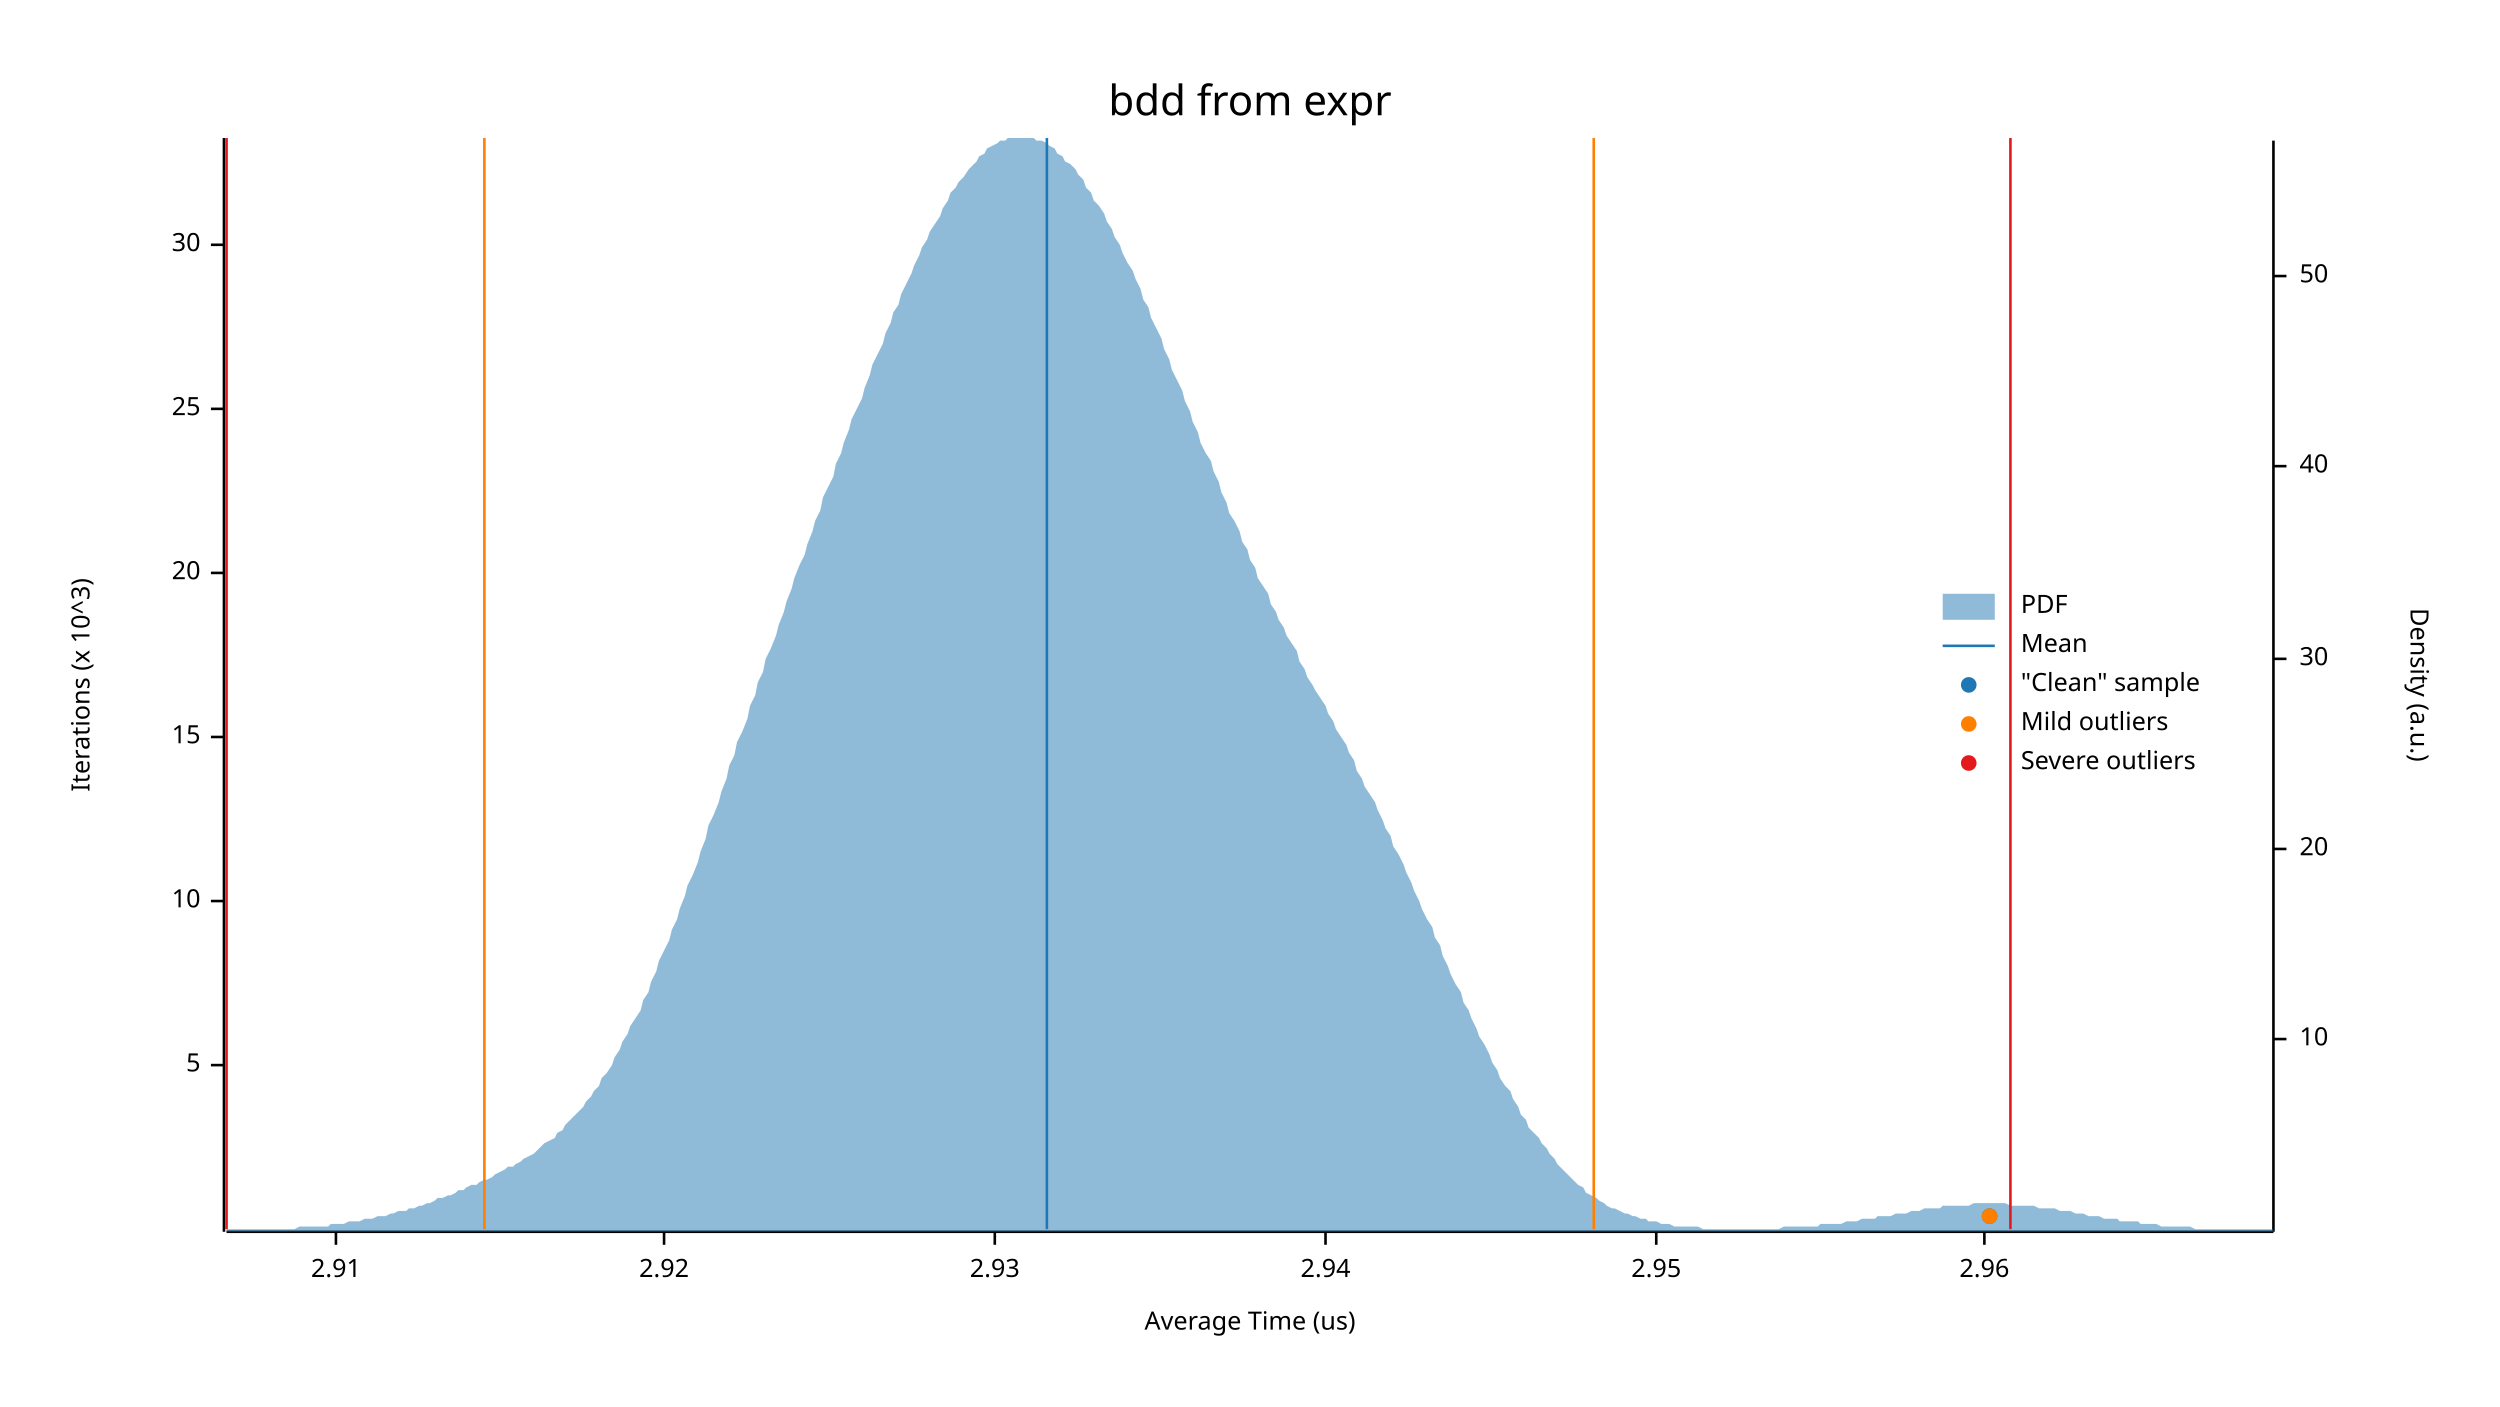
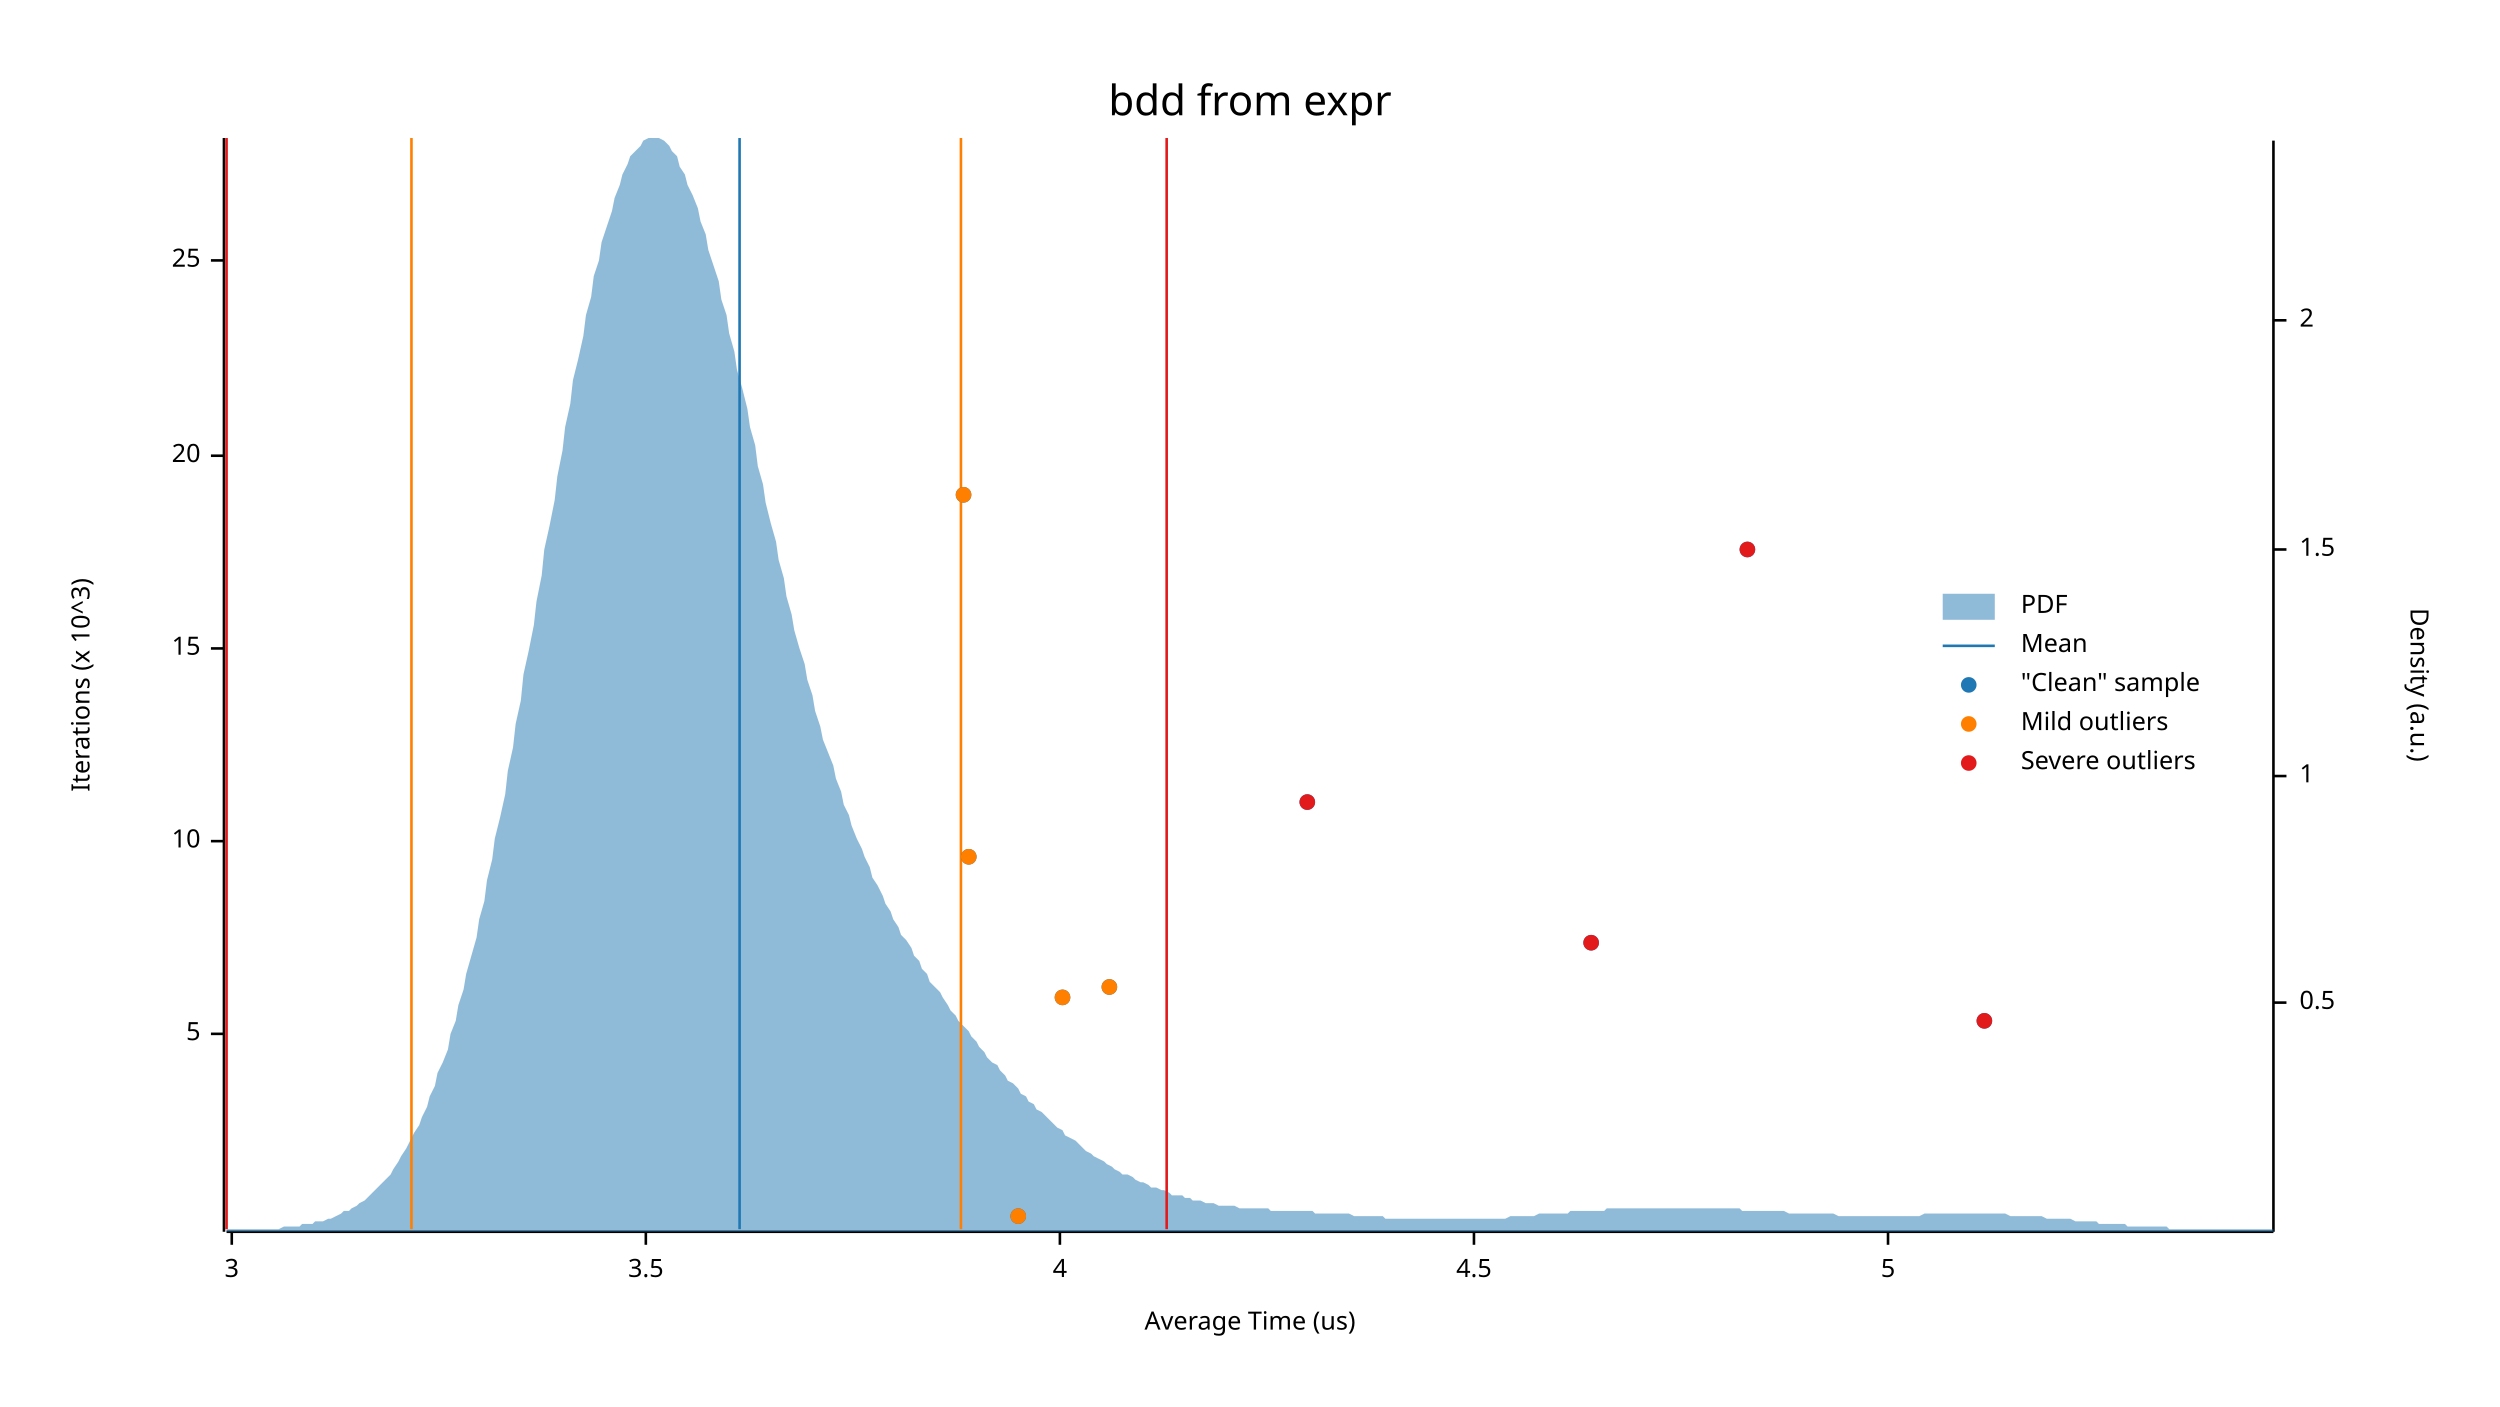
<svg xmlns="http://www.w3.org/2000/svg" width="960" height="540" viewBox="0 0 960 540">
  <text x="480" y="32" dy="0.76em" text-anchor="middle" font-family="sans-serif" font-size="16.129" opacity="1" fill="#000000">
bdd from expr
</text>
  <text x="27" y="263" dy="0.76em" text-anchor="middle" font-family="sans-serif" font-size="9.677" opacity="1" fill="#000000" transform="rotate(270, 27, 263)">
Iterations (x 10^3)
</text>
  <text x="480" y="513" dy="-0.5ex" text-anchor="middle" font-family="sans-serif" font-size="9.677" opacity="1" fill="#000000">
Average Time (us)
</text>
  <polyline fill="none" opacity="1" stroke="#000000" stroke-width="1" points="86,53 86,473 " />
-   <text x="77" y="409" dy="0.5ex" text-anchor="end" font-family="sans-serif" font-size="9.677" opacity="1" fill="#000000">
+   <text x="77" y="397" dy="0.5ex" text-anchor="end" font-family="sans-serif" font-size="9.677" opacity="1" fill="#000000">
5
</text>
-   <polyline fill="none" opacity="1" stroke="#000000" stroke-width="1" points="81,409 86,409 " />
-   <text x="77" y="346" dy="0.5ex" text-anchor="end" font-family="sans-serif" font-size="9.677" opacity="1" fill="#000000">
+   <polyline fill="none" opacity="1" stroke="#000000" stroke-width="1" points="81,397 86,397 " />
+   <text x="77" y="323" dy="0.5ex" text-anchor="end" font-family="sans-serif" font-size="9.677" opacity="1" fill="#000000">
10
</text>
-   <polyline fill="none" opacity="1" stroke="#000000" stroke-width="1" points="81,346 86,346 " />
-   <text x="77" y="283" dy="0.5ex" text-anchor="end" font-family="sans-serif" font-size="9.677" opacity="1" fill="#000000">
+   <polyline fill="none" opacity="1" stroke="#000000" stroke-width="1" points="81,323 86,323 " />
+   <text x="77" y="249" dy="0.5ex" text-anchor="end" font-family="sans-serif" font-size="9.677" opacity="1" fill="#000000">
15
</text>
-   <polyline fill="none" opacity="1" stroke="#000000" stroke-width="1" points="81,283 86,283 " />
-   <text x="77" y="220" dy="0.5ex" text-anchor="end" font-family="sans-serif" font-size="9.677" opacity="1" fill="#000000">
+   <polyline fill="none" opacity="1" stroke="#000000" stroke-width="1" points="81,249 86,249 " />
+   <text x="77" y="175" dy="0.5ex" text-anchor="end" font-family="sans-serif" font-size="9.677" opacity="1" fill="#000000">
20
</text>
-   <polyline fill="none" opacity="1" stroke="#000000" stroke-width="1" points="81,220 86,220 " />
-   <text x="77" y="157" dy="0.5ex" text-anchor="end" font-family="sans-serif" font-size="9.677" opacity="1" fill="#000000">
+   <polyline fill="none" opacity="1" stroke="#000000" stroke-width="1" points="81,175 86,175 " />
+   <text x="77" y="100" dy="0.5ex" text-anchor="end" font-family="sans-serif" font-size="9.677" opacity="1" fill="#000000">
25
</text>
-   <polyline fill="none" opacity="1" stroke="#000000" stroke-width="1" points="81,157 86,157 " />
-   <text x="77" y="94" dy="0.5ex" text-anchor="end" font-family="sans-serif" font-size="9.677" opacity="1" fill="#000000">
- 30
+   <polyline fill="none" opacity="1" stroke="#000000" stroke-width="1" points="81,100 86,100 " />
+   <polyline fill="none" opacity="1" stroke="#000000" stroke-width="1" points="87,473 873,473 " />
+   <text x="89" y="483" dy="0.76em" text-anchor="middle" font-family="sans-serif" font-size="9.677" opacity="1" fill="#000000">
+ 3
</text>
-   <polyline fill="none" opacity="1" stroke="#000000" stroke-width="1" points="81,94 86,94 " />
-   <polyline fill="none" opacity="1" stroke="#000000" stroke-width="1" points="87,473 873,473 " />
-   <text x="129" y="483" dy="0.76em" text-anchor="middle" font-family="sans-serif" font-size="9.677" opacity="1" fill="#000000">
- 2.91
+   <polyline fill="none" opacity="1" stroke="#000000" stroke-width="1" points="89,473 89,478 " />
+   <text x="248" y="483" dy="0.76em" text-anchor="middle" font-family="sans-serif" font-size="9.677" opacity="1" fill="#000000">
+ 3.5
</text>
-   <polyline fill="none" opacity="1" stroke="#000000" stroke-width="1" points="129,473 129,478 " />
-   <text x="255" y="483" dy="0.76em" text-anchor="middle" font-family="sans-serif" font-size="9.677" opacity="1" fill="#000000">
- 2.92
+   <polyline fill="none" opacity="1" stroke="#000000" stroke-width="1" points="248,473 248,478 " />
+   <text x="407" y="483" dy="0.76em" text-anchor="middle" font-family="sans-serif" font-size="9.677" opacity="1" fill="#000000">
+ 4
</text>
-   <polyline fill="none" opacity="1" stroke="#000000" stroke-width="1" points="255,473 255,478 " />
-   <text x="382" y="483" dy="0.76em" text-anchor="middle" font-family="sans-serif" font-size="9.677" opacity="1" fill="#000000">
- 2.93
+   <polyline fill="none" opacity="1" stroke="#000000" stroke-width="1" points="407,473 407,478 " />
+   <text x="566" y="483" dy="0.76em" text-anchor="middle" font-family="sans-serif" font-size="9.677" opacity="1" fill="#000000">
+ 4.5
</text>
-   <polyline fill="none" opacity="1" stroke="#000000" stroke-width="1" points="382,473 382,478 " />
-   <text x="509" y="483" dy="0.76em" text-anchor="middle" font-family="sans-serif" font-size="9.677" opacity="1" fill="#000000">
- 2.94
+   <polyline fill="none" opacity="1" stroke="#000000" stroke-width="1" points="566,473 566,478 " />
+   <text x="725" y="483" dy="0.76em" text-anchor="middle" font-family="sans-serif" font-size="9.677" opacity="1" fill="#000000">
+ 5
</text>
-   <polyline fill="none" opacity="1" stroke="#000000" stroke-width="1" points="509,473 509,478 " />
-   <text x="636" y="483" dy="0.76em" text-anchor="middle" font-family="sans-serif" font-size="9.677" opacity="1" fill="#000000">
- 2.95
- </text>
-   <polyline fill="none" opacity="1" stroke="#000000" stroke-width="1" points="636,473 636,478 " />
-   <text x="762" y="483" dy="0.76em" text-anchor="middle" font-family="sans-serif" font-size="9.677" opacity="1" fill="#000000">
- 2.96
- </text>
-   <polyline fill="none" opacity="1" stroke="#000000" stroke-width="1" points="762,473 762,478 " />
+   <polyline fill="none" opacity="1" stroke="#000000" stroke-width="1" points="725,473 725,478 " />
  <text x="933" y="263" dy="0.76em" text-anchor="middle" font-family="sans-serif" font-size="9.677" opacity="1" fill="#000000" transform="rotate(90, 933, 263)">
Density (a.u.)
</text>
  <polyline fill="none" opacity="1" stroke="#000000" stroke-width="1" points="873,54 873,473 " />
-   <text x="883" y="399" dy="0.5ex" text-anchor="start" font-family="sans-serif" font-size="9.677" opacity="1" fill="#000000">
- 10
+   <text x="883" y="385" dy="0.5ex" text-anchor="start" font-family="sans-serif" font-size="9.677" opacity="1" fill="#000000">
+ 0.5
</text>
-   <polyline fill="none" opacity="1" stroke="#000000" stroke-width="1" points="873,399 878,399 " />
-   <text x="883" y="326" dy="0.5ex" text-anchor="start" font-family="sans-serif" font-size="9.677" opacity="1" fill="#000000">
- 20
+   <polyline fill="none" opacity="1" stroke="#000000" stroke-width="1" points="873,385 878,385 " />
+   <text x="883" y="298" dy="0.5ex" text-anchor="start" font-family="sans-serif" font-size="9.677" opacity="1" fill="#000000">
+ 1
</text>
-   <polyline fill="none" opacity="1" stroke="#000000" stroke-width="1" points="873,326 878,326 " />
-   <text x="883" y="253" dy="0.5ex" text-anchor="start" font-family="sans-serif" font-size="9.677" opacity="1" fill="#000000">
- 30
+   <polyline fill="none" opacity="1" stroke="#000000" stroke-width="1" points="873,298 878,298 " />
+   <text x="883" y="211" dy="0.5ex" text-anchor="start" font-family="sans-serif" font-size="9.677" opacity="1" fill="#000000">
+ 1.5
</text>
-   <polyline fill="none" opacity="1" stroke="#000000" stroke-width="1" points="873,253 878,253 " />
-   <text x="883" y="179" dy="0.5ex" text-anchor="start" font-family="sans-serif" font-size="9.677" opacity="1" fill="#000000">
- 40
+   <polyline fill="none" opacity="1" stroke="#000000" stroke-width="1" points="873,211 878,211 " />
+   <text x="883" y="123" dy="0.5ex" text-anchor="start" font-family="sans-serif" font-size="9.677" opacity="1" fill="#000000">
+ 2
</text>
-   <polyline fill="none" opacity="1" stroke="#000000" stroke-width="1" points="873,179 878,179 " />
-   <text x="883" y="106" dy="0.5ex" text-anchor="start" font-family="sans-serif" font-size="9.677" opacity="1" fill="#000000">
- 50
- </text>
-   <polyline fill="none" opacity="1" stroke="#000000" stroke-width="1" points="873,106 878,106 " />
-   <polygon opacity="0.5" fill="#1F78B4" points="87,472 88,472 90,472 91,472 93,472 94,472 96,472 98,472 99,472 101,472 102,472 104,472 105,472 107,472 109,472 110,472 112,472 113,472 115,471 116,471 118,471 120,471 121,471 123,471 124,471 126,471 127,470 129,470 131,470 132,470 134,469 135,469 137,469 138,469 140,468 142,468 143,468 145,467 146,467 148,467 150,466 151,466 153,465 154,465 156,465 157,464 159,464 161,463 162,463 164,462 165,462 167,461 168,460 170,460 172,459 173,459 175,458 176,457 178,457 179,456 181,455 183,455 184,454 186,453 187,453 189,452 190,451 192,450 194,449 195,448 197,448 198,447 200,446 201,445 203,444 205,443 206,442 208,440 209,439 211,438 213,437 214,435 216,434 217,432 219,430 220,429 222,427 224,425 225,423 227,421 228,419 230,417 231,414 233,412 235,409 236,406 238,403 239,400 241,397 242,394 244,391 246,388 247,384 249,381 250,377 252,373 253,369 255,365 257,361 258,357 260,353 261,349 263,344 264,340 266,336 268,331 269,327 271,322 272,317 274,313 276,308 277,304 279,299 280,294 282,290 283,285 285,281 287,276 288,271 290,267 291,262 293,258 294,253 296,249 298,244 299,240 301,235 302,231 304,226 305,222 307,217 309,213 310,209 312,204 313,200 315,196 316,191 318,187 320,183 321,178 323,174 324,170 326,165 327,161 329,157 331,153 332,149 334,144 335,140 337,136 339,132 340,128 342,124 343,120 345,117 346,113 348,109 350,105 351,102 353,98 354,95 356,92 357,89 359,86 361,83 362,80 364,77 365,74 367,72 368,70 370,68 372,65 373,64 375,62 376,60 378,59 379,57 381,56 383,55 384,54 386,54 387,53 389,53 391,53 392,53 394,53 395,53 397,53 398,54 400,54 402,55 403,56 405,57 406,59 408,60 409,62 411,63 413,65 414,67 416,69 417,72 419,74 420,77 422,79 424,82 425,85 427,88 428,91 430,94 431,97 433,101 435,104 436,107 438,111 439,115 441,118 442,122 444,126 446,130 447,134 449,138 450,142 452,146 454,150 455,154 457,158 458,162 460,166 461,170 463,174 465,177 466,181 468,185 469,189 471,193 472,197 474,200 476,204 477,208 479,211 480,215 482,218 483,222 485,225 487,228 488,232 490,235 491,238 493,241 494,244 496,247 498,250 499,254 501,257 502,260 504,263 505,265 507,268 509,271 510,274 512,277 513,280 515,283 517,286 518,289 520,292 521,296 523,299 524,302 526,305 528,308 529,311 531,315 532,318 534,321 535,325 537,328 539,332 540,335 542,339 543,342 545,346 546,349 548,353 550,356 551,360 553,363 554,367 556,371 557,374 559,378 561,381 562,385 564,388 565,391 567,395 568,398 570,401 572,405 573,408 575,411 576,414 578,417 580,419 581,422 583,425 584,428 586,430 587,433 589,435 591,437 592,439 594,441 595,443 597,445 598,447 600,449 602,451 603,452 605,454 606,455 608,456 609,458 611,459 613,460 614,461 616,462 617,463 619,464 620,464 622,465 624,466 625,466 627,467 628,467 630,468 632,468 633,469 635,469 636,469 638,470 639,470 641,470 643,471 644,471 646,471 647,471 649,471 650,471 652,471 654,472 655,472 657,472 658,472 660,472 661,472 663,472 665,472 666,472 668,472 669,472 671,472 672,472 674,472 676,472 677,472 679,472 680,472 682,472 683,472 685,471 687,471 688,471 690,471 691,471 693,471 695,471 696,471 698,471 699,470 701,470 702,470 704,470 706,470 707,470 709,469 710,469 712,469 713,469 715,468 717,468 718,468 720,468 721,467 723,467 724,467 726,467 728,466 729,466 731,466 732,466 734,465 735,465 737,465 739,464 740,464 742,464 743,464 745,464 746,463 748,463 750,463 751,463 753,463 754,463 756,463 758,462 759,462 761,462 762,462 764,462 765,462 767,462 769,462 770,462 772,463 773,463 775,463 776,463 778,463 780,463 781,463 783,464 784,464 786,464 787,464 789,464 791,465 792,465 794,465 795,465 797,466 798,466 800,466 802,467 803,467 805,467 806,467 808,468 809,468 811,468 813,468 814,469 816,469 817,469 819,469 821,469 822,470 824,470 825,470 827,470 828,470 830,471 832,471 833,471 835,471 836,471 838,471 839,471 841,471 843,472 844,472 846,472 847,472 849,472 850,472 852,472 854,472 855,472 857,472 858,472 860,472 861,472 863,472 865,472 866,472 868,472 869,472 871,472 873,472 873,473 87,473 " />
-   <polyline fill="none" opacity="1" stroke="#1F78B4" stroke-width="1" points="402,472 402,53 " />
-   <polyline fill="none" opacity="1" stroke="#FF7F00" stroke-width="1" points="186,472 186,53 " />
-   <polyline fill="none" opacity="1" stroke="#FF7F00" stroke-width="1" points="612,472 612,53 " />
+   <polyline fill="none" opacity="1" stroke="#000000" stroke-width="1" points="873,123 878,123 " />
+   <polygon opacity="0.5" fill="#1F78B4" points="87,472 88,472 90,472 91,472 93,472 94,472 96,472 98,472 99,472 101,472 102,472 104,472 105,472 107,472 109,471 110,471 112,471 113,471 115,471 116,470 118,470 120,470 121,469 123,469 124,469 126,468 127,468 129,467 131,466 132,465 134,465 135,464 137,463 138,462 140,461 142,459 143,458 145,456 146,455 148,453 150,451 151,449 153,446 154,444 156,441 157,439 159,435 161,432 162,429 164,425 165,421 167,417 168,412 170,408 172,403 173,397 175,392 176,386 178,380 179,374 181,367 183,360 184,353 186,346 187,338 189,330 190,322 192,314 194,305 195,296 197,287 198,278 200,269 201,259 203,250 205,240 206,231 208,221 209,211 211,202 213,192 214,183 216,173 217,164 219,155 220,146 222,138 224,129 225,121 227,114 228,106 230,100 231,93 233,87 235,81 236,76 238,71 239,67 241,63 242,60 244,58 246,56 247,54 249,53 250,53 252,53 253,53 255,54 257,56 258,58 260,60 261,64 263,67 264,71 266,75 268,80 269,85 271,90 272,96 274,102 276,108 277,115 279,121 280,128 282,135 283,142 285,149 287,157 288,164 290,171 291,179 293,186 294,193 296,201 298,208 299,215 301,222 302,229 304,236 305,242 307,249 309,255 310,261 312,267 313,273 315,279 316,284 318,289 320,294 321,299 323,304 324,309 326,313 327,317 329,322 331,326 332,329 334,333 335,337 337,340 339,344 340,347 342,350 343,353 345,356 346,359 348,361 350,364 351,367 353,369 354,372 356,374 357,377 359,379 361,381 362,383 364,386 365,388 367,390 368,392 370,394 372,396 373,398 375,400 376,402 378,404 379,406 381,408 383,409 384,411 386,413 387,415 389,416 391,418 392,420 394,421 395,423 397,424 398,426 400,427 402,429 403,430 405,432 406,433 408,434 409,436 411,437 413,438 414,439 416,441 417,442 419,443 420,444 422,445 424,446 425,447 427,448 428,449 430,450 431,451 433,451 435,452 436,453 438,454 439,454 441,455 442,456 444,456 446,457 447,457 449,458 450,459 452,459 454,459 455,460 457,460 458,461 460,461 461,461 463,462 465,462 466,462 468,463 469,463 471,463 472,463 474,463 476,464 477,464 479,464 480,464 482,464 483,464 485,464 487,464 488,465 490,465 491,465 493,465 494,465 496,465 498,465 499,465 501,465 502,465 504,465 505,466 507,466 509,466 510,466 512,466 513,466 515,466 517,466 518,466 520,467 521,467 523,467 524,467 526,467 528,467 529,467 531,467 532,468 534,468 535,468 537,468 539,468 540,468 542,468 543,468 545,468 546,468 548,468 550,468 551,468 553,468 554,468 556,468 557,468 559,468 561,468 562,468 564,468 565,468 567,468 568,468 570,468 572,468 573,468 575,468 576,468 578,468 580,467 581,467 583,467 584,467 586,467 587,467 589,467 591,466 592,466 594,466 595,466 597,466 598,466 600,466 602,466 603,465 605,465 606,465 608,465 609,465 611,465 613,465 614,465 616,465 617,464 619,464 620,464 622,464 624,464 625,464 627,464 628,464 630,464 632,464 633,464 635,464 636,464 638,464 639,464 641,464 643,464 644,464 646,464 647,464 649,464 650,464 652,464 654,464 655,464 657,464 658,464 660,464 661,464 663,464 665,464 666,464 668,464 669,465 671,465 672,465 674,465 676,465 677,465 679,465 680,465 682,465 683,465 685,465 687,466 688,466 690,466 691,466 693,466 695,466 696,466 698,466 699,466 701,466 702,466 704,466 706,467 707,467 709,467 710,467 712,467 713,467 715,467 717,467 718,467 720,467 721,467 723,467 724,467 726,467 728,467 729,467 731,467 732,467 734,467 735,467 737,467 739,466 740,466 742,466 743,466 745,466 746,466 748,466 750,466 751,466 753,466 754,466 756,466 758,466 759,466 761,466 762,466 764,466 765,466 767,466 769,466 770,466 772,467 773,467 775,467 776,467 778,467 780,467 781,467 783,467 784,467 786,468 787,468 789,468 791,468 792,468 794,468 795,468 797,469 798,469 800,469 802,469 803,469 805,469 806,470 808,470 809,470 811,470 813,470 814,470 816,470 817,471 819,471 821,471 822,471 824,471 825,471 827,471 828,471 830,471 832,471 833,472 835,472 836,472 838,472 839,472 841,472 843,472 844,472 846,472 847,472 849,472 850,472 852,472 854,472 855,472 857,472 858,472 860,472 861,472 863,472 865,472 866,472 868,472 869,472 871,472 873,472 873,473 87,473 " />
+   <polyline fill="none" opacity="1" stroke="#1F78B4" stroke-width="1" points="284,472 284,53 " />
+   <polyline fill="none" opacity="1" stroke="#FF7F00" stroke-width="1" points="158,472 158,53 " />
+   <polyline fill="none" opacity="1" stroke="#FF7F00" stroke-width="1" points="369,472 369,53 " />
  <polyline fill="none" opacity="1" stroke="#E31A1C" stroke-width="1" points="87,472 87,53 " />
-   <polyline fill="none" opacity="1" stroke="#E31A1C" stroke-width="1" points="772,472 772,53 " />
-   <circle cx="764" cy="467" r="3" opacity="1" fill="#1F78B4" stroke="none" stroke-width="1" />
-   <circle cx="764" cy="467" r="3" opacity="1" fill="#FF7F00" stroke="none" stroke-width="1" />
+   <polyline fill="none" opacity="1" stroke="#E31A1C" stroke-width="1" points="448,472 448,53 " />
+   <circle cx="391" cy="467" r="3" opacity="1" fill="#1F78B4" stroke="none" stroke-width="1" />
+   <circle cx="762" cy="392" r="3" opacity="1" fill="#1F78B4" stroke="none" stroke-width="1" />
+   <circle cx="408" cy="383" r="3" opacity="1" fill="#1F78B4" stroke="none" stroke-width="1" />
+   <circle cx="426" cy="379" r="3" opacity="1" fill="#1F78B4" stroke="none" stroke-width="1" />
+   <circle cx="611" cy="362" r="3" opacity="1" fill="#1F78B4" stroke="none" stroke-width="1" />
+   <circle cx="372" cy="329" r="3" opacity="1" fill="#1F78B4" stroke="none" stroke-width="1" />
+   <circle cx="502" cy="308" r="3" opacity="1" fill="#1F78B4" stroke="none" stroke-width="1" />
+   <circle cx="671" cy="211" r="3" opacity="1" fill="#1F78B4" stroke="none" stroke-width="1" />
+   <circle cx="370" cy="190" r="3" opacity="1" fill="#1F78B4" stroke="none" stroke-width="1" />
+   <circle cx="391" cy="467" r="3" opacity="1" fill="#FF7F00" stroke="none" stroke-width="1" />
+   <circle cx="408" cy="383" r="3" opacity="1" fill="#FF7F00" stroke="none" stroke-width="1" />
+   <circle cx="426" cy="379" r="3" opacity="1" fill="#FF7F00" stroke="none" stroke-width="1" />
+   <circle cx="372" cy="329" r="3" opacity="1" fill="#FF7F00" stroke="none" stroke-width="1" />
+   <circle cx="370" cy="190" r="3" opacity="1" fill="#FF7F00" stroke="none" stroke-width="1" />
+   <circle cx="762" cy="392" r="3" opacity="1" fill="#E31A1C" stroke="none" stroke-width="1" />
+   <circle cx="611" cy="362" r="3" opacity="1" fill="#E31A1C" stroke="none" stroke-width="1" />
+   <circle cx="502" cy="308" r="3" opacity="1" fill="#E31A1C" stroke="none" stroke-width="1" />
+   <circle cx="671" cy="211" r="3" opacity="1" fill="#E31A1C" stroke="none" stroke-width="1" />
  <text x="776" y="228" dy="0.76em" text-anchor="start" font-family="sans-serif" font-size="9.677" opacity="1" fill="#000000">
PDF
</text>
  <text x="776" y="243" dy="0.76em" text-anchor="start" font-family="sans-serif" font-size="9.677" opacity="1" fill="#000000">
Mean
</text>
  <text x="776" y="258" dy="0.76em" text-anchor="start" font-family="sans-serif" font-size="9.677" opacity="1" fill="#000000">
"Clean" sample
</text>
  <text x="776" y="273" dy="0.76em" text-anchor="start" font-family="sans-serif" font-size="9.677" opacity="1" fill="#000000">
Mild outliers
</text>
  <text x="776" y="288" dy="0.76em" text-anchor="start" font-family="sans-serif" font-size="9.677" opacity="1" fill="#000000">
Severe outliers
</text>
  <rect x="746" y="228" width="20" height="10" opacity="0.5" fill="#1F78B4" stroke="none" />
  <polyline fill="none" opacity="1" stroke="#1F78B4" stroke-width="1" points="746,248 766,248 " />
  <circle cx="756" cy="263" r="3" opacity="1" fill="#1F78B4" stroke="none" stroke-width="1" />
  <circle cx="756" cy="278" r="3" opacity="1" fill="#FF7F00" stroke="none" stroke-width="1" />
  <circle cx="756" cy="293" r="3" opacity="1" fill="#E31A1C" stroke="none" stroke-width="1" />
</svg>
